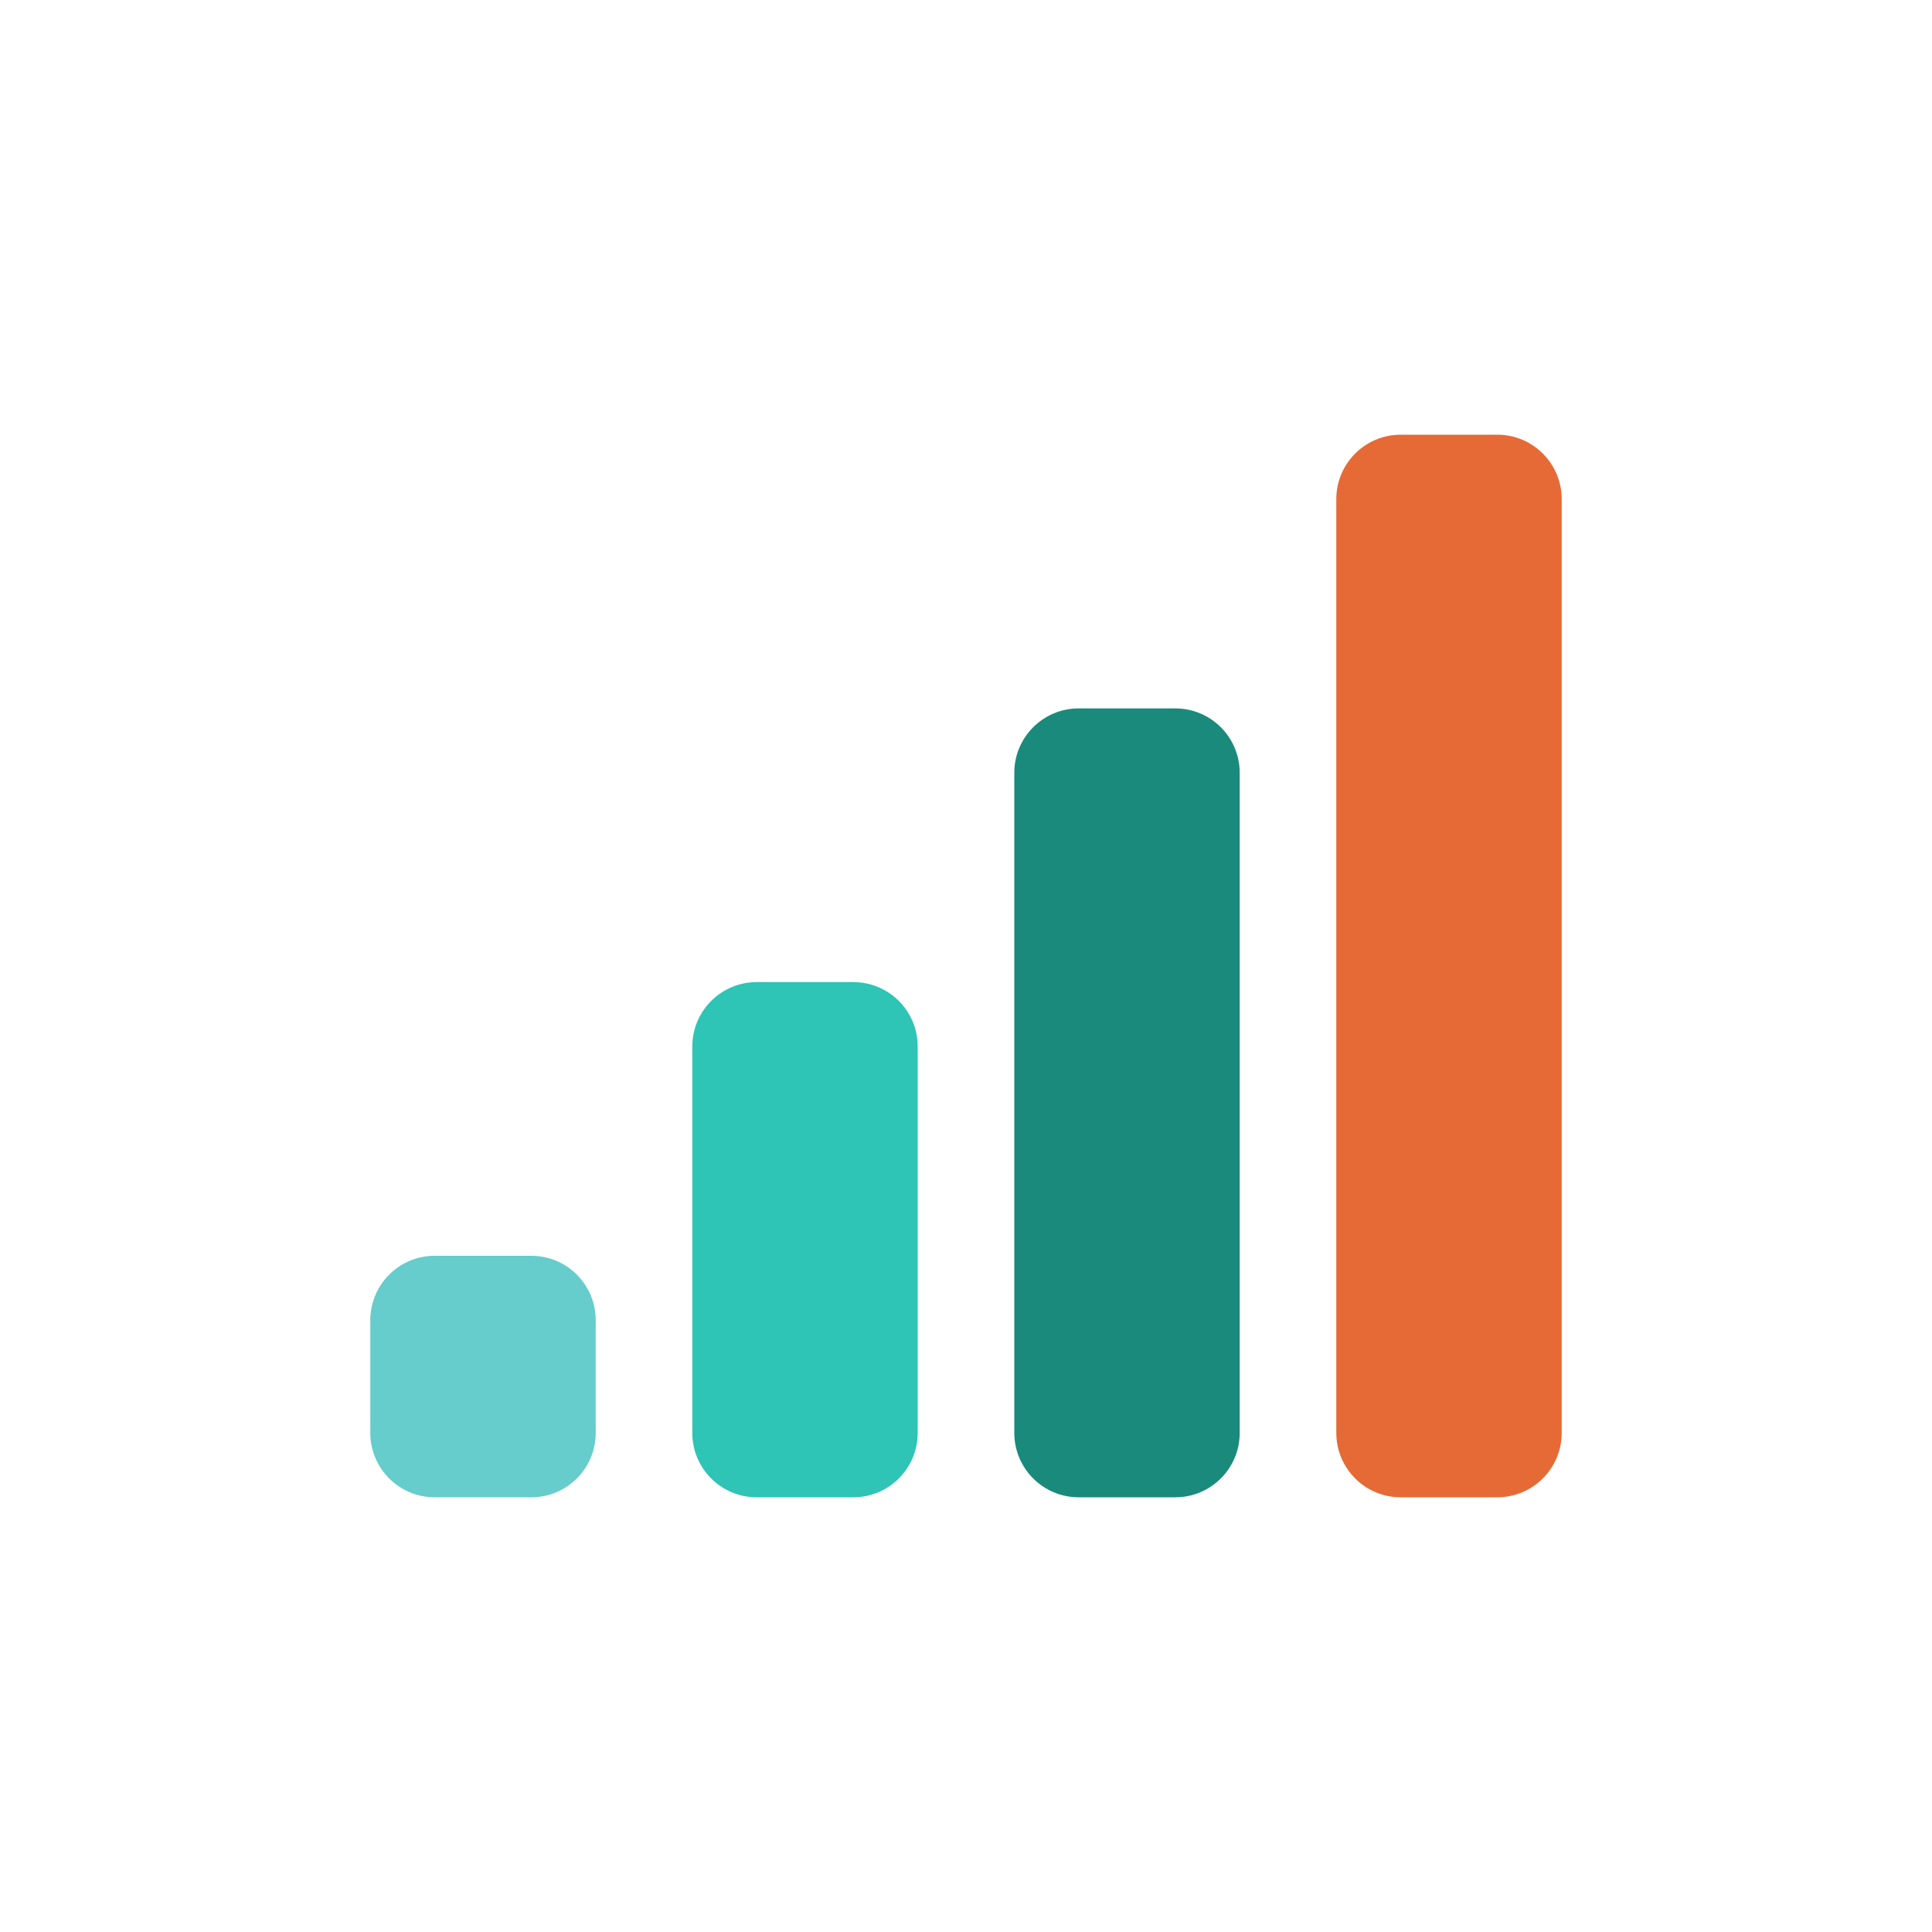
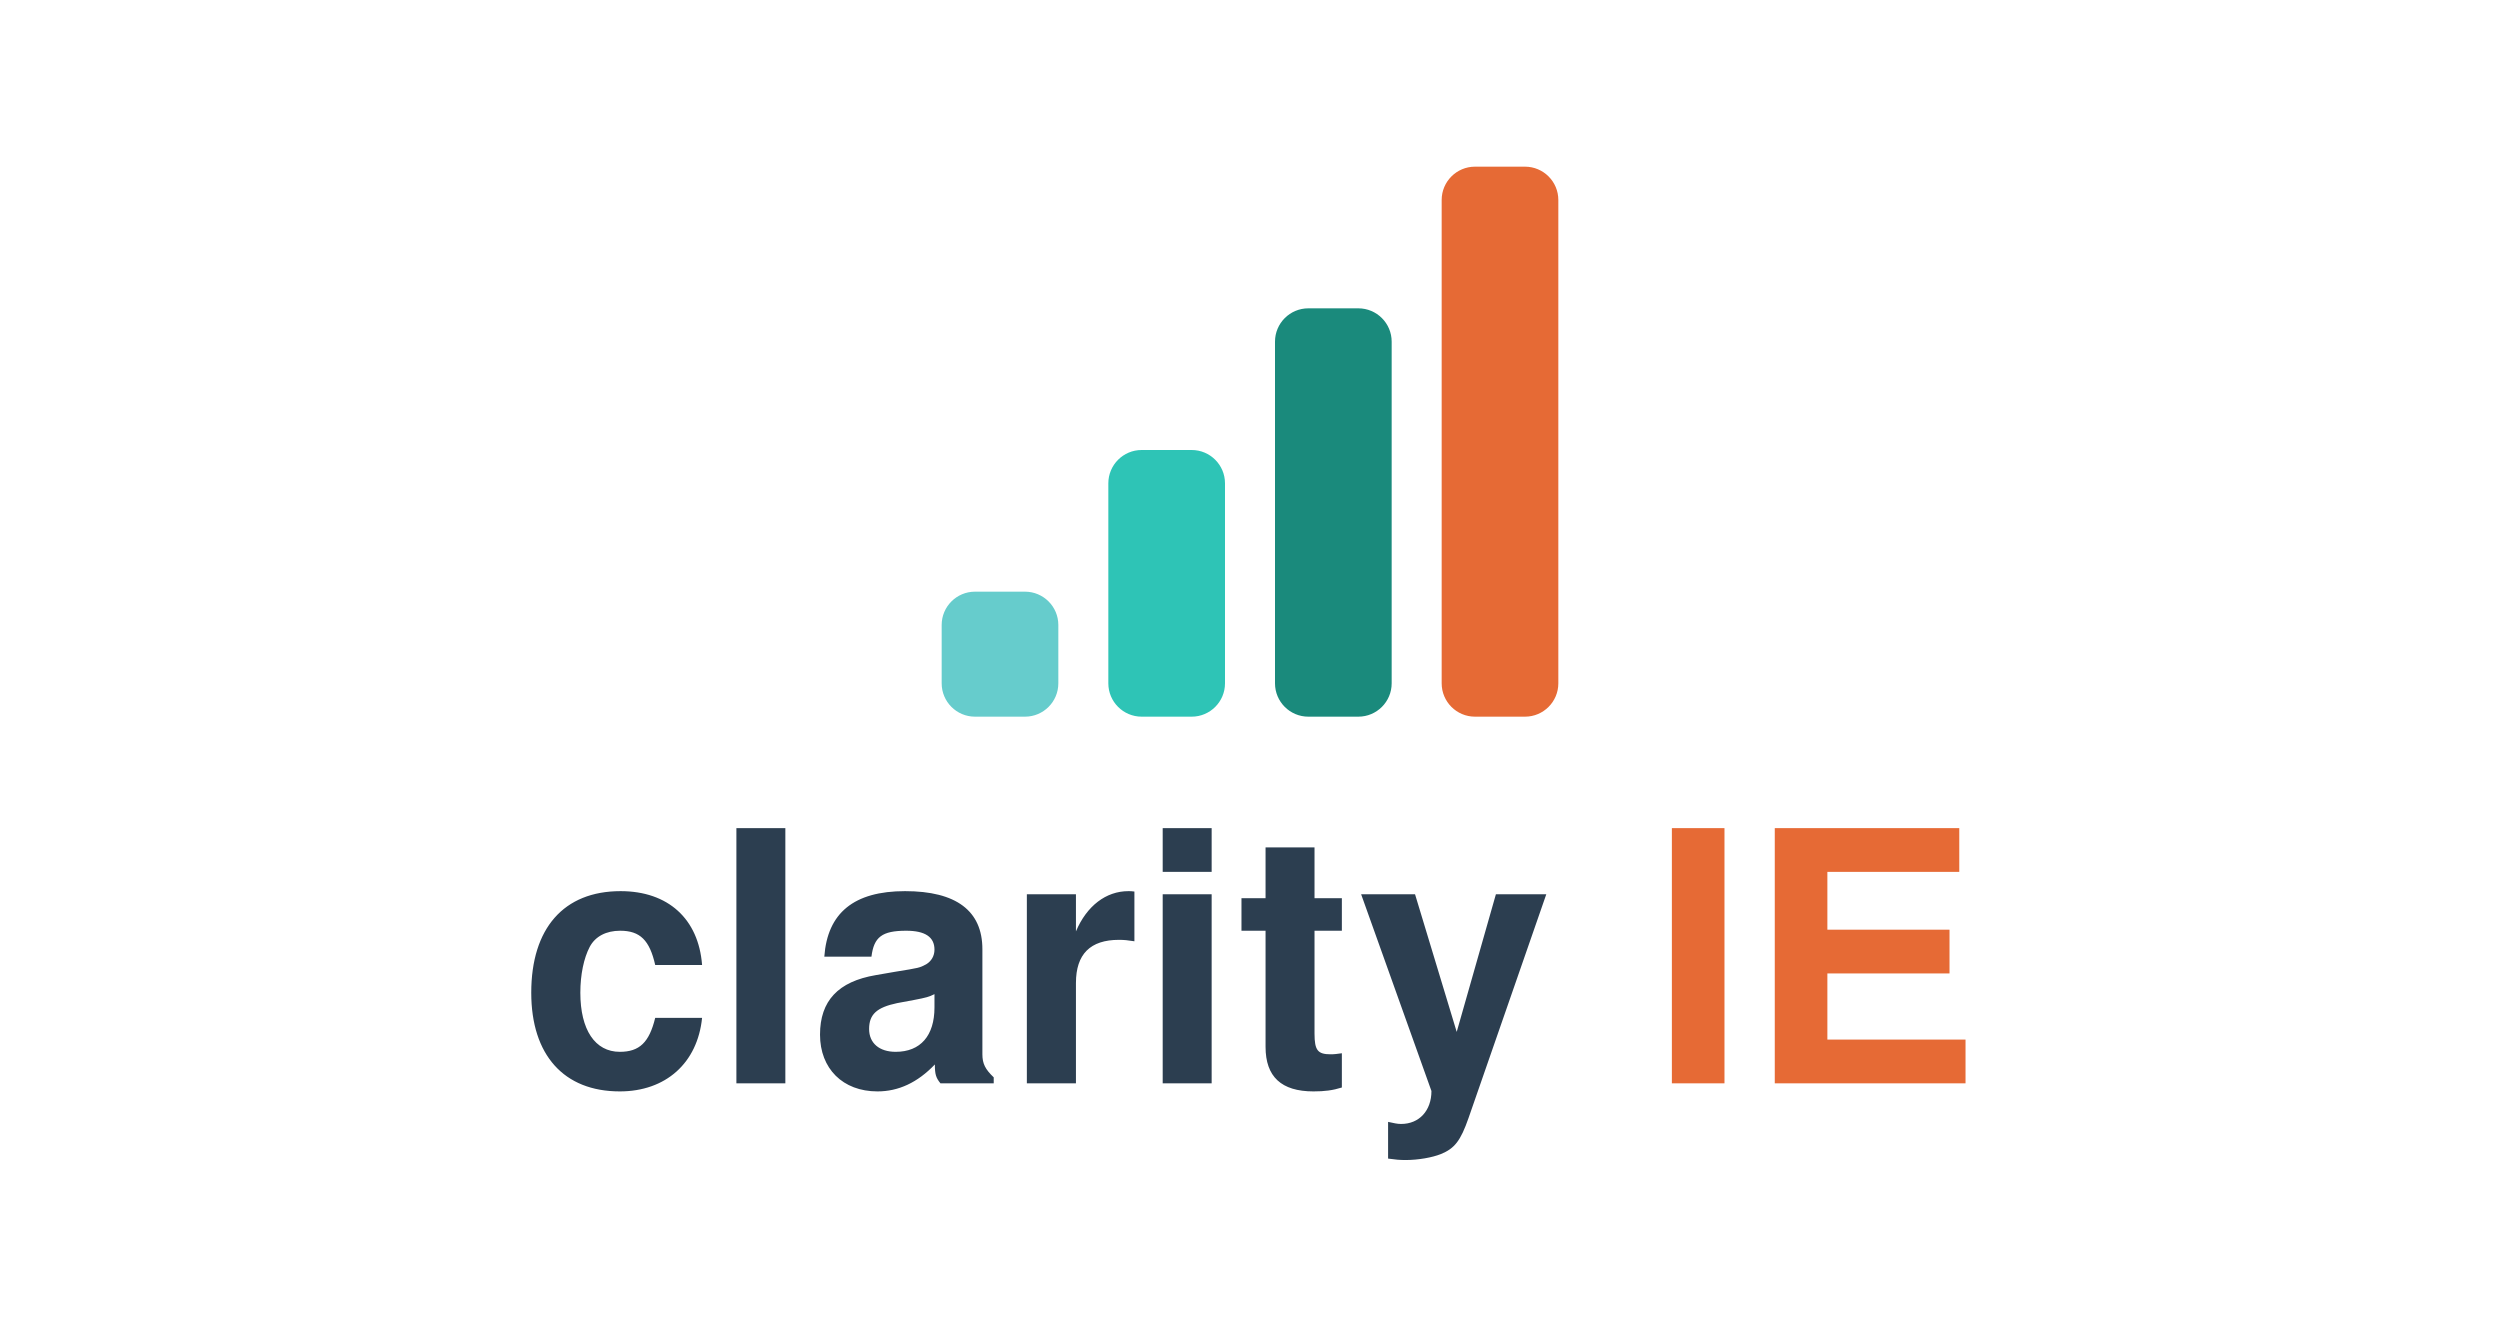
- <svg xmlns="http://www.w3.org/2000/svg" viewBox="0 0 120 120">
-   <g transform="translate(23, 27)">
+ <svg xmlns="http://www.w3.org/2000/svg" viewBox="0 0 300 160">
+   <g transform="translate(113, 20)">
    <rect x="0" y="51" width="14" height="15" rx="4" fill="#66CCCC" />
    <rect x="20" y="34" width="14" height="32" rx="4" fill="#2EC4B6" />
    <rect x="40" y="17" width="14" height="49" rx="4" fill="#1A8A7C" />
    <rect x="60" y="0" width="14" height="66" rx="4" fill="#E66A35" />
  </g>
+   <text x="150" y="130" font-family="'Helvetica Neue', Helvetica, Arial, sans-serif" font-weight="700" font-size="42" fill="#2C3E50" text-anchor="middle">clarity <tspan fill="#E66A35">IE</tspan>
+   </text>
</svg>
